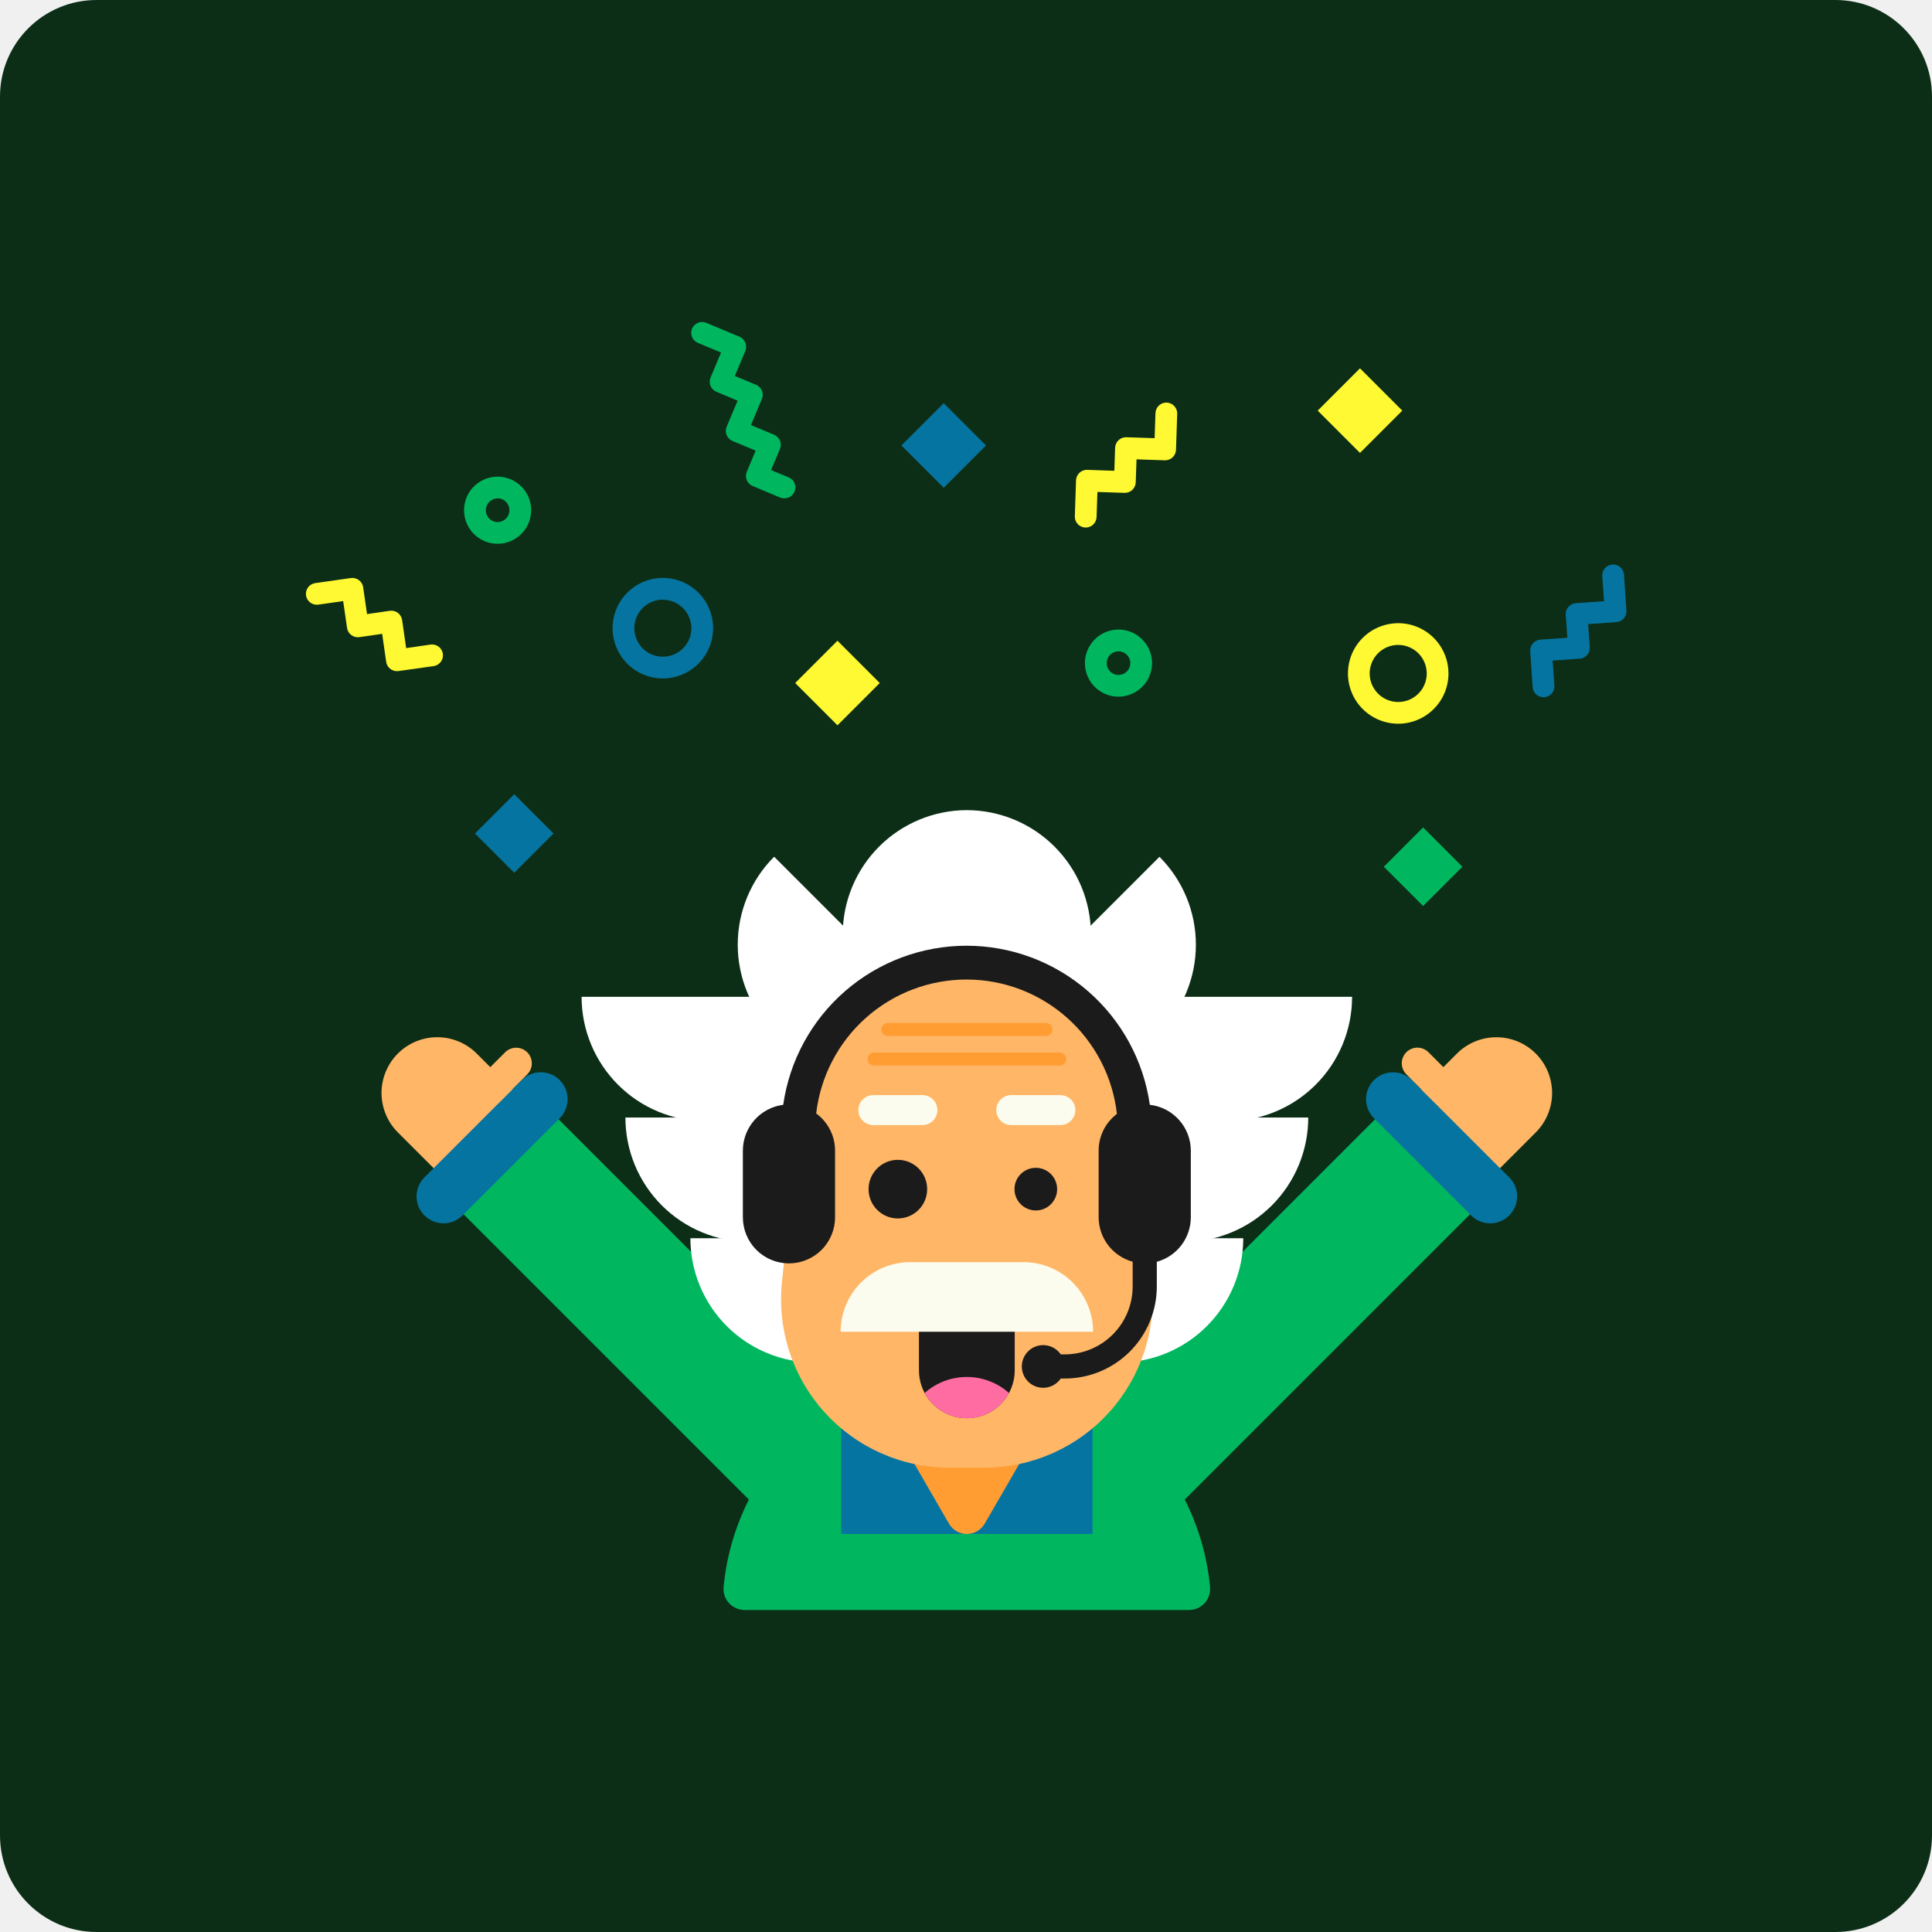
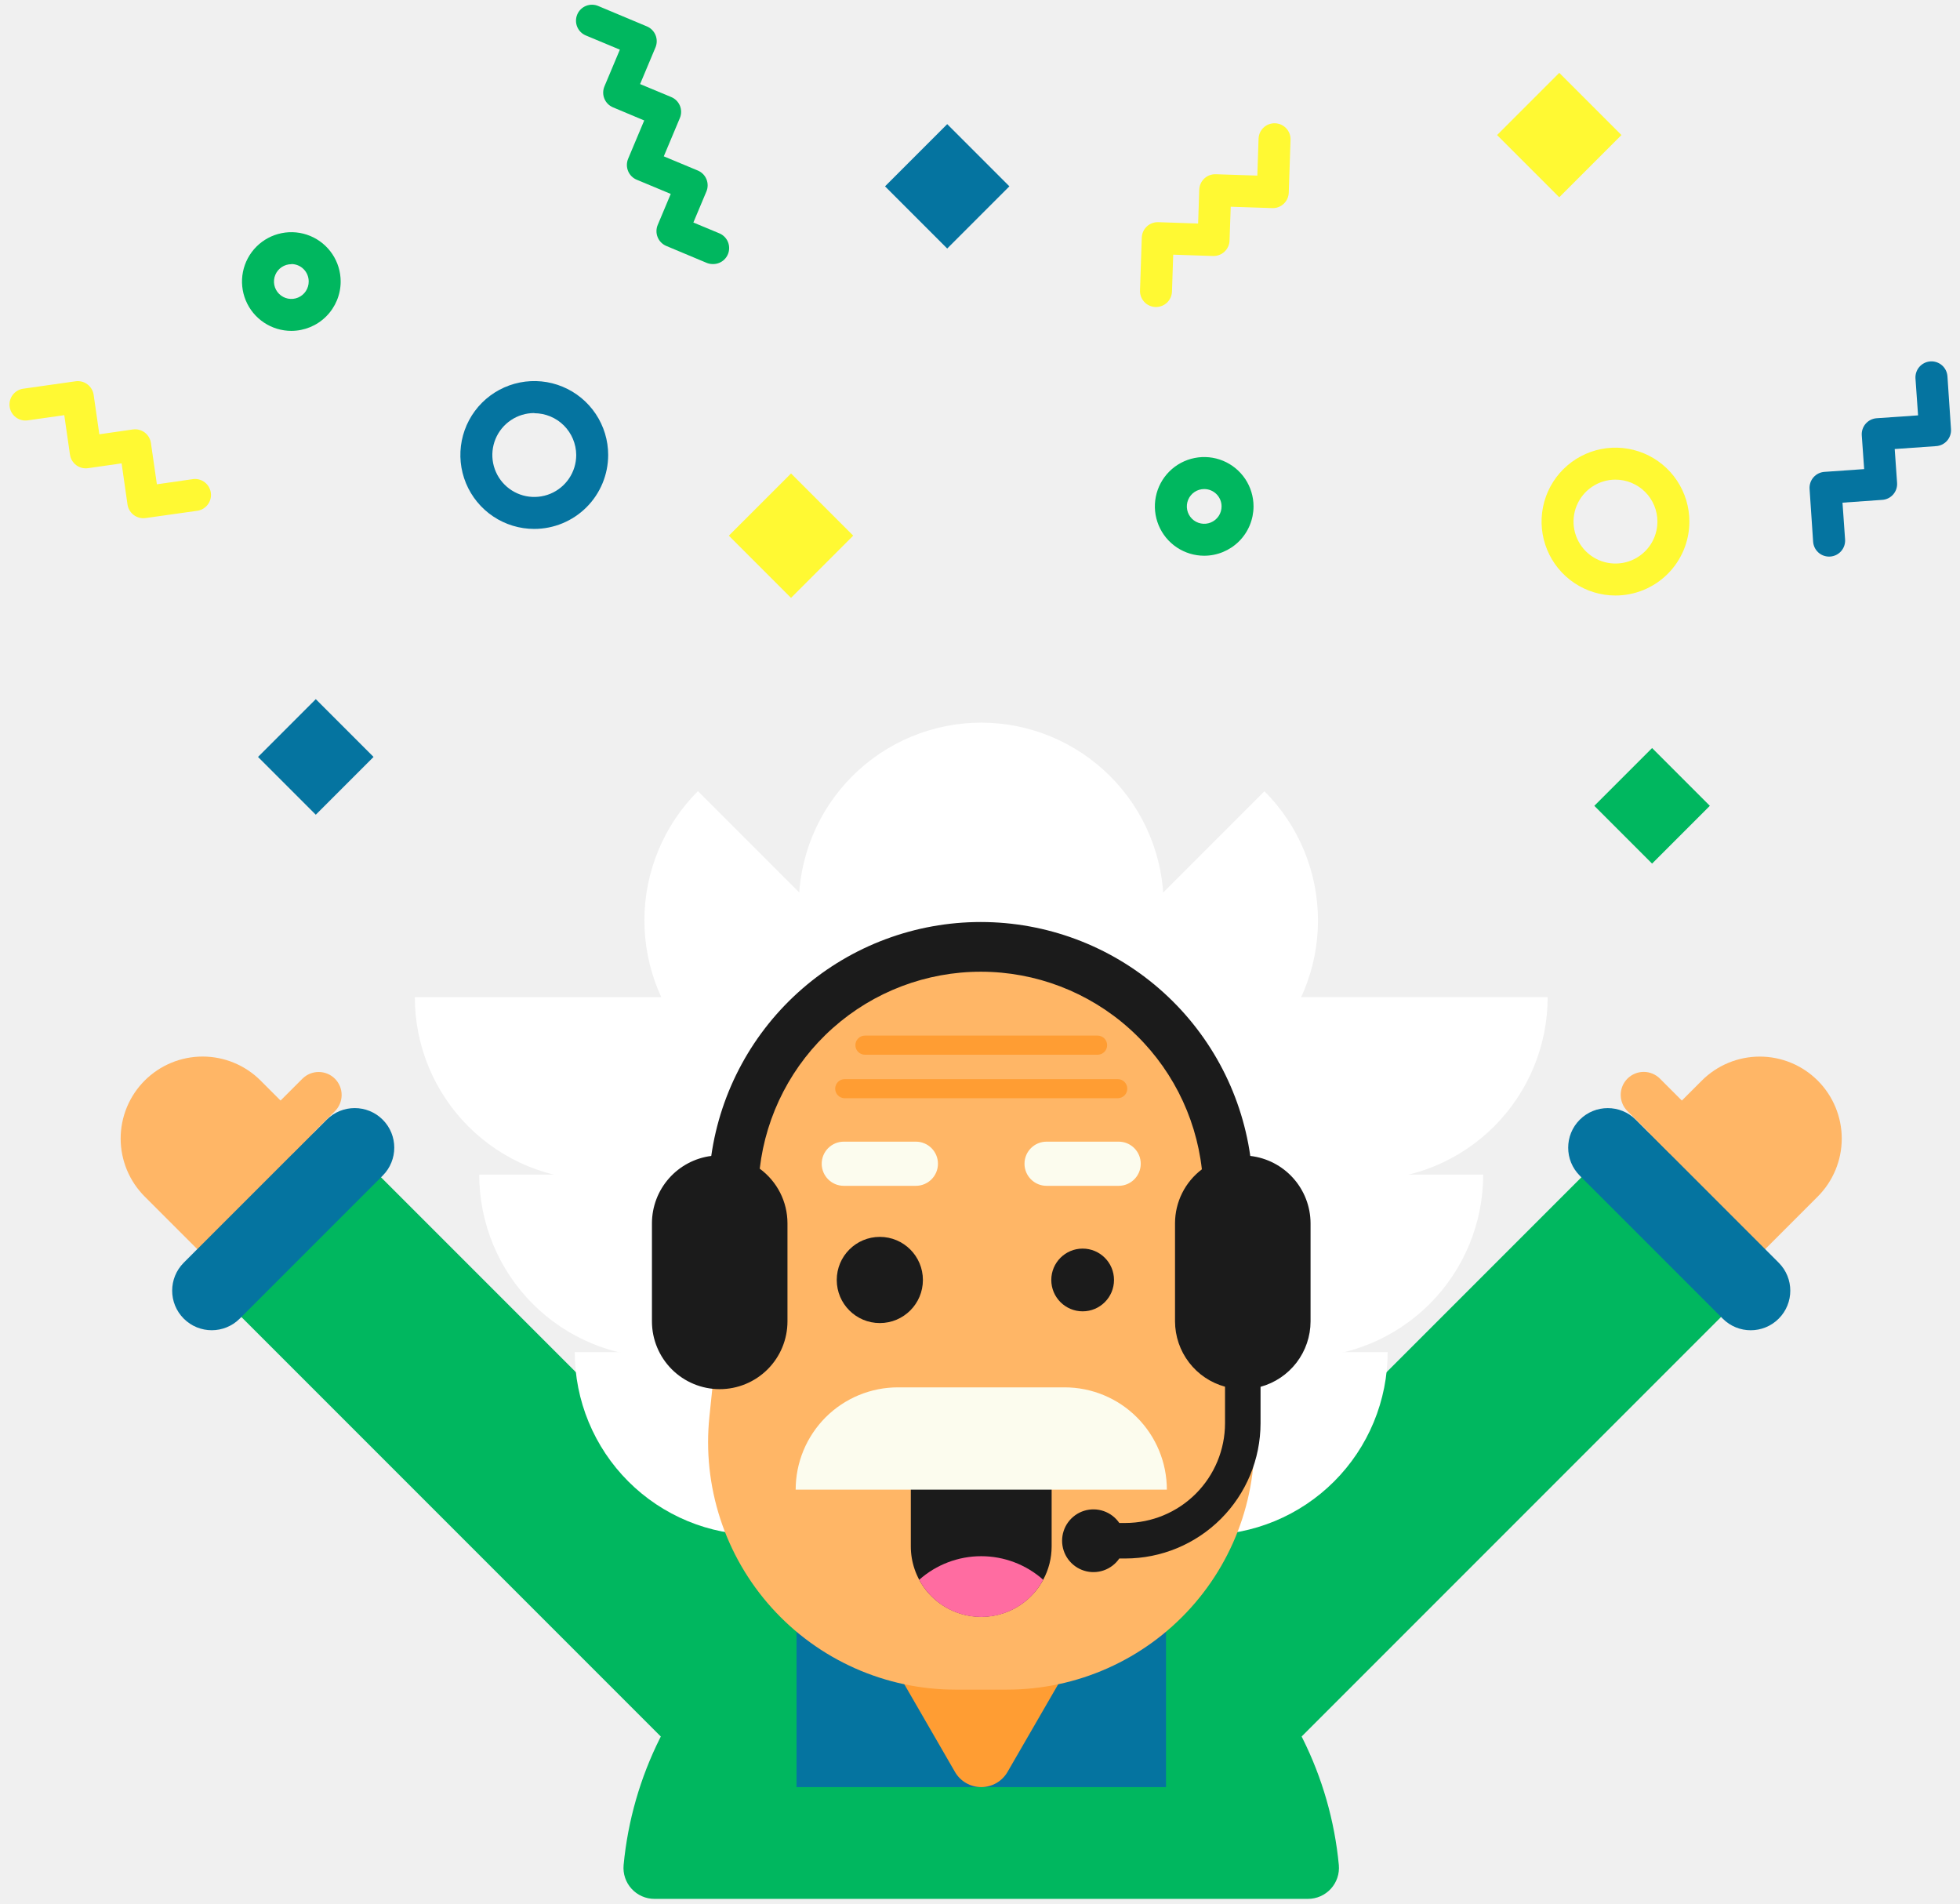
- <svg xmlns="http://www.w3.org/2000/svg" width="200" height="200" viewBox="0 0 200 200" fill="none">
-   <rect width="200" height="200" rx="10" fill="#0C2E16" />
-   <g clip-path="url(#clip0_44_277)">
-     <path d="M123.089 166.665C123.392 166.665 123.692 166.602 123.97 166.48C124.247 166.358 124.496 166.179 124.701 165.956C124.906 165.732 125.062 165.468 125.159 165.181C125.256 164.893 125.292 164.589 125.265 164.287C124.672 158.02 121.763 152.199 117.106 147.963C112.45 143.727 106.381 141.379 100.086 141.379C93.791 141.379 87.722 143.727 83.066 147.963C78.409 152.199 75.5 158.02 74.907 164.287C74.88 164.589 74.915 164.894 75.012 165.181C75.109 165.469 75.265 165.733 75.47 165.956C75.675 166.18 75.924 166.359 76.201 166.481C76.479 166.603 76.779 166.666 77.083 166.665H123.089Z" fill="#00B75F" />
-     <path d="M145.69 112.524L107.469 150.746L117.302 160.579L155.523 122.358L145.69 112.524Z" fill="#00B75F" />
-     <path d="M158.983 109.065C160.065 110.148 160.674 111.616 160.674 113.146C160.674 114.677 160.065 116.145 158.983 117.227L153.714 122.497L145.552 114.335L150.821 109.065C151.903 107.983 153.371 107.375 154.902 107.375C156.433 107.375 157.901 107.983 158.983 109.065Z" fill="#FFB666" />
-     <path d="M156.235 121.884L146.169 111.817C145.081 110.73 143.317 110.73 142.229 111.817C141.141 112.905 141.141 114.669 142.229 115.757L152.296 125.823C153.383 126.911 155.147 126.911 156.235 125.823C157.323 124.736 157.323 122.972 156.235 121.884Z" fill="#0574A0" />
-     <path d="M145.585 108.926C145.735 108.776 145.914 108.657 146.11 108.576C146.306 108.494 146.517 108.452 146.729 108.452C146.942 108.452 147.152 108.494 147.348 108.576C147.545 108.657 147.723 108.776 147.873 108.926L150.879 111.932L148.591 114.22L145.585 111.214C145.282 110.911 145.111 110.499 145.111 110.07C145.111 109.641 145.282 109.23 145.585 108.926Z" fill="#FFB666" />
-     <path d="M44.649 122.36L82.871 160.582L92.704 150.749L54.482 112.527L44.649 122.36Z" fill="#00B75F" />
-     <path d="M54.617 114.332L46.455 122.494L41.191 117.23C40.654 116.694 40.228 116.058 39.937 115.358C39.646 114.657 39.496 113.906 39.495 113.148C39.495 112.389 39.644 111.638 39.934 110.937C40.224 110.236 40.649 109.599 41.186 109.063C42.268 107.98 43.736 107.372 45.267 107.372C46.797 107.372 48.265 107.98 49.348 109.063L54.617 114.332Z" fill="#FFB666" />
-     <path d="M47.878 125.821L57.944 115.755C59.032 114.667 59.032 112.903 57.944 111.815C56.856 110.727 55.092 110.727 54.005 111.815L43.938 121.882C42.85 122.97 42.85 124.733 43.938 125.821C45.026 126.909 46.79 126.909 47.878 125.821Z" fill="#0574A0" />
-     <path d="M51.574 114.227L49.286 111.939L52.292 108.933C52.595 108.629 53.007 108.459 53.436 108.459C53.865 108.459 54.276 108.629 54.58 108.933C54.883 109.236 55.054 109.647 55.054 110.077C55.054 110.506 54.883 110.917 54.58 111.221L51.574 114.227Z" fill="#FFB666" />
-     <path d="M113.096 147.43H87.082V158.798H113.096V147.43Z" fill="#0574A0" />
-     <path d="M98.238 157.73L92.102 147.112C91.915 146.787 91.816 146.419 91.816 146.044C91.816 145.669 91.915 145.3 92.103 144.975C92.29 144.651 92.56 144.381 92.884 144.193C93.209 144.006 93.577 143.907 93.952 143.906H106.225C106.6 143.907 106.969 144.006 107.293 144.193C107.618 144.381 107.888 144.651 108.075 144.975C108.263 145.3 108.361 145.669 108.362 146.044C108.362 146.419 108.263 146.787 108.076 147.112L101.937 157.73C101.749 158.054 101.48 158.324 101.155 158.511C100.831 158.698 100.462 158.797 100.088 158.797C99.713 158.797 99.345 158.698 99.02 158.511C98.695 158.324 98.426 158.054 98.238 157.73Z" fill="#FF9D33" />
-     <path d="M80.147 88.695L107.891 116.438C105.477 118.851 102.203 120.208 98.79 120.208C95.376 120.208 92.102 118.851 89.689 116.438L80.14 106.889C77.727 104.476 76.371 101.202 76.371 97.788C76.371 94.375 77.727 91.101 80.14 88.688L80.147 88.695Z" fill="white" />
-     <path d="M100.109 83.863V123.098C96.698 123.098 93.426 121.744 91.013 119.333C88.599 116.922 87.242 113.651 87.238 110.24V96.737C87.238 93.323 88.594 90.049 91.008 87.635C93.422 85.222 96.696 83.866 100.109 83.866V83.863Z" fill="white" />
-     <path d="M120.028 106.898L110.479 116.446C109.284 117.641 107.865 118.589 106.304 119.236C104.742 119.883 103.069 120.216 101.378 120.216C99.688 120.216 98.014 119.883 96.453 119.236C94.891 118.589 93.473 117.641 92.277 116.446L120.028 88.696C121.223 89.891 122.171 91.31 122.818 92.871C123.465 94.433 123.797 96.107 123.797 97.797C123.797 99.487 123.465 101.161 122.818 102.722C122.171 104.284 121.223 105.703 120.028 106.898Z" fill="white" />
-     <path d="M112.933 96.735V110.239C112.933 113.652 111.577 116.926 109.163 119.34C106.75 121.753 103.476 123.109 100.062 123.109V83.867C103.476 83.867 106.75 85.223 109.163 87.637C111.577 90.051 112.933 93.324 112.933 96.738V96.735Z" fill="white" />
-     <path d="M71.469 128.18H100.866V141.05H84.339C82.649 141.05 80.975 140.717 79.414 140.071C77.852 139.424 76.433 138.476 75.238 137.281C74.043 136.086 73.095 134.667 72.448 133.105C71.801 131.544 71.469 129.87 71.469 128.18Z" fill="white" />
-     <path d="M64.744 115.684H94.139V128.554H77.613C74.199 128.554 70.925 127.198 68.512 124.785C66.098 122.371 64.742 119.097 64.742 115.684H64.744Z" fill="white" />
-     <path d="M60.207 103.191H89.604V116.062H73.078C71.387 116.062 69.714 115.729 68.152 115.082C66.591 114.436 65.172 113.488 63.977 112.292C61.563 109.879 60.207 106.605 60.207 103.191Z" fill="white" />
-     <path d="M115.822 141.051H99.318V128.18H128.703C128.703 129.871 128.37 131.546 127.722 133.108C127.075 134.67 126.126 136.089 124.93 137.285C123.733 138.48 122.313 139.428 120.751 140.074C119.188 140.72 117.513 141.052 115.822 141.051Z" fill="white" />
-     <path d="M122.559 128.555H106.02V115.684H135.429C135.429 119.097 134.073 122.371 131.66 124.785C129.246 127.199 125.972 128.555 122.559 128.555Z" fill="white" />
-     <path d="M127.095 116.059H110.569V103.188H139.969C139.969 104.878 139.636 106.552 138.989 108.114C138.342 109.676 137.393 111.095 136.198 112.29C135.002 113.485 133.583 114.433 132.021 115.08C130.46 115.726 128.786 116.059 127.095 116.059Z" fill="white" />
-     <path d="M101.901 151.936H98.275C95.836 151.935 93.423 151.423 91.195 150.431C88.966 149.439 86.97 147.99 85.337 146.178C83.703 144.366 82.469 142.231 81.713 139.912C80.957 137.592 80.696 135.14 80.948 132.713L82.761 115.279C83.207 110.994 85.224 107.026 88.424 104.141C91.624 101.256 95.78 99.66 100.088 99.66C104.397 99.66 108.552 101.256 111.752 104.141C114.952 107.026 116.97 110.994 117.415 115.279L119.228 132.713C119.48 135.14 119.22 137.592 118.464 139.912C117.708 142.231 116.473 144.366 114.84 146.178C113.207 147.99 111.211 149.439 108.982 150.431C106.753 151.423 104.341 151.935 101.901 151.936Z" fill="#FFB666" />
-     <path d="M95.484 113.363H90.411C89.552 113.363 88.855 114.059 88.855 114.917C88.855 115.776 89.552 116.472 90.411 116.472H95.484C96.343 116.472 97.04 115.776 97.04 114.917C97.04 114.059 96.343 113.363 95.484 113.363Z" fill="#FCFCEE" />
-     <path d="M109.762 113.363H104.688C103.829 113.363 103.133 114.059 103.133 114.917C103.133 115.776 103.829 116.472 104.688 116.472H109.762C110.621 116.472 111.317 115.776 111.317 114.917C111.317 114.059 110.621 113.363 109.762 113.363Z" fill="#FCFCEE" />
-     <path d="M105.044 135.199V141.858C105.044 142.676 104.84 143.48 104.451 144.199C103.929 145.171 103.097 145.941 102.087 146.387C101.078 146.833 99.948 146.929 98.878 146.66C97.808 146.392 96.858 145.773 96.178 144.904C95.499 144.034 95.13 142.962 95.129 141.858V135.199H105.044Z" fill="#1B1B1B" />
-     <path d="M113.156 137.859H87.022C87.022 136.914 87.208 135.977 87.57 135.103C87.932 134.23 88.463 133.436 89.131 132.767C89.8 132.098 90.594 131.568 91.468 131.206C92.341 130.844 93.278 130.658 94.224 130.658H105.954C107.864 130.658 109.696 131.416 111.047 132.767C112.397 134.118 113.156 135.949 113.156 137.859Z" fill="#FCFCEE" />
-     <path d="M108.278 105.898H91.899C91.528 105.898 91.226 106.2 91.226 106.571C91.226 106.943 91.528 107.244 91.899 107.244H108.278C108.65 107.244 108.951 106.943 108.951 106.571C108.951 106.2 108.65 105.898 108.278 105.898Z" fill="#FF9D33" />
-     <path d="M109.697 108.961H90.477C90.106 108.961 89.804 109.262 89.804 109.634C89.804 110.005 90.106 110.306 90.477 110.306H109.697C110.068 110.306 110.37 110.005 110.37 109.634C110.37 109.262 110.068 108.961 109.697 108.961Z" fill="#FF9D33" />
-     <path d="M119.03 114.368C118.38 109.799 116.102 105.618 112.616 102.593C109.13 99.568 104.67 97.902 100.054 97.902C95.439 97.902 90.978 99.568 87.492 102.593C84.006 105.618 81.729 109.799 81.078 114.368C79.926 114.516 78.868 115.078 78.099 115.949C77.331 116.82 76.905 117.941 76.902 119.102V126.014C76.902 127.279 77.405 128.493 78.3 129.388C79.194 130.282 80.408 130.785 81.673 130.785C82.939 130.785 84.152 130.282 85.047 129.388C85.942 128.493 86.445 127.279 86.445 126.014V119.102C86.443 118.354 86.265 117.617 85.926 116.951C85.586 116.285 85.095 115.707 84.492 115.266C84.934 111.445 86.767 107.919 89.641 105.362C92.515 102.805 96.23 101.395 100.077 101.401C103.924 101.406 107.634 102.827 110.501 105.392C113.368 107.958 115.191 111.488 115.622 115.311C115.036 115.755 114.56 116.327 114.232 116.985C113.904 117.643 113.733 118.367 113.731 119.102V126.014C113.735 127.06 114.081 128.076 114.717 128.907C115.353 129.737 116.243 130.336 117.252 130.612V133.186C117.25 135.046 116.509 136.83 115.193 138.146C113.878 139.462 112.094 140.202 110.233 140.205H109.808C109.541 139.816 109.157 139.524 108.712 139.369C108.266 139.215 107.783 139.207 107.333 139.346C106.883 139.486 106.49 139.766 106.21 140.146C105.931 140.525 105.78 140.984 105.78 141.455C105.78 141.926 105.931 142.385 106.21 142.765C106.49 143.144 106.883 143.424 107.333 143.564C107.783 143.704 108.266 143.696 108.712 143.541C109.157 143.387 109.541 143.094 109.808 142.705H110.233C112.757 142.703 115.177 141.699 116.962 139.914C118.746 138.129 119.75 135.71 119.753 133.186V130.62C120.762 130.343 121.652 129.744 122.288 128.914C122.924 128.083 123.27 127.067 123.274 126.021V119.102C123.268 117.931 122.833 116.802 122.051 115.929C121.269 115.057 120.194 114.502 119.03 114.368Z" fill="#1B1B1B" />
-     <path d="M104.451 144.203C104.029 144.994 103.399 145.656 102.63 146.117C101.861 146.578 100.981 146.822 100.085 146.822C99.188 146.822 98.308 146.578 97.539 146.117C96.77 145.656 96.141 144.994 95.719 144.203C96.921 143.134 98.475 142.543 100.085 142.543C101.694 142.543 103.248 143.134 104.451 144.203Z" fill="#FF6CA1" />
-     <path d="M57.301 86.282L53.234 82.215L49.167 86.282L53.234 90.349L57.301 86.282Z" fill="#0574A0" />
-     <path d="M102.069 46.116L97.691 41.738L93.313 46.116L97.691 50.495L102.069 46.116Z" fill="#0574A0" />
-     <path d="M145.163 42.507L140.785 38.129L136.407 42.507L140.785 46.885L145.163 42.507Z" fill="#FFF933" />
-     <path d="M151.387 89.723L147.32 85.656L143.253 89.723L147.32 93.79L151.387 89.723Z" fill="#00B75F" />
-     <path d="M91.073 70.706L86.695 66.328L82.317 70.706L86.695 75.084L91.073 70.706Z" fill="#FFF933" />
-     <path d="M144.733 74.919C143.704 74.917 142.699 74.61 141.844 74.037C140.99 73.464 140.324 72.651 139.932 71.699C139.54 70.748 139.438 69.702 139.64 68.693C139.842 67.684 140.339 66.758 141.067 66.031C141.796 65.305 142.723 64.81 143.733 64.611C144.742 64.411 145.788 64.515 146.738 64.909C147.688 65.304 148.5 65.971 149.071 66.827C149.642 67.683 149.947 68.689 149.946 69.718C149.946 70.402 149.81 71.079 149.548 71.711C149.286 72.342 148.901 72.916 148.417 73.399C147.933 73.882 147.358 74.265 146.726 74.526C146.094 74.787 145.417 74.92 144.733 74.919ZM144.733 66.762C144.149 66.764 143.579 66.939 143.095 67.265C142.611 67.59 142.234 68.052 142.012 68.592C141.789 69.131 141.732 69.725 141.847 70.297C141.962 70.869 142.244 71.394 142.657 71.806C143.07 72.219 143.596 72.499 144.169 72.612C144.741 72.726 145.334 72.667 145.873 72.444C146.412 72.22 146.873 71.842 147.198 71.357C147.522 70.872 147.695 70.302 147.696 69.718C147.696 69.329 147.619 68.944 147.47 68.585C147.321 68.226 147.103 67.9 146.827 67.625C146.552 67.351 146.226 67.133 145.866 66.985C145.507 66.837 145.121 66.761 144.733 66.762Z" fill="#FFF933" />
-     <path d="M68.618 70.232C67.588 70.232 66.582 69.927 65.727 69.355C64.871 68.783 64.204 67.97 63.81 67.019C63.416 66.069 63.313 65.022 63.514 64.013C63.715 63.003 64.21 62.076 64.938 61.348C65.666 60.621 66.593 60.125 67.602 59.924C68.612 59.723 69.658 59.827 70.609 60.22C71.56 60.614 72.373 61.281 72.944 62.137C73.516 62.993 73.821 63.999 73.821 65.028C73.819 66.407 73.27 67.73 72.295 68.706C71.32 69.681 69.997 70.23 68.618 70.232ZM68.618 62.075C68.034 62.075 67.463 62.248 66.977 62.572C66.491 62.897 66.113 63.358 65.889 63.898C65.666 64.438 65.607 65.031 65.721 65.604C65.835 66.177 66.116 66.703 66.529 67.116C66.942 67.529 67.469 67.811 68.041 67.924C68.614 68.038 69.208 67.98 69.748 67.757C70.287 67.533 70.749 67.154 71.073 66.669C71.398 66.183 71.571 65.612 71.571 65.028C71.566 64.247 71.253 63.5 70.7 62.949C70.147 62.398 69.398 62.089 68.618 62.087V62.075Z" fill="#0574A0" />
-     <path d="M51.515 56.291C50.828 56.291 50.156 56.088 49.584 55.706C49.013 55.325 48.567 54.783 48.304 54.148C48.041 53.513 47.971 52.815 48.105 52.141C48.239 51.467 48.57 50.848 49.055 50.362C49.541 49.876 50.16 49.545 50.834 49.411C51.508 49.276 52.206 49.345 52.841 49.608C53.476 49.871 54.018 50.316 54.4 50.887C54.782 51.458 54.986 52.13 54.986 52.817C54.985 53.738 54.619 54.62 53.968 55.272C53.318 55.923 52.435 56.289 51.515 56.291ZM51.515 51.597C51.273 51.596 51.036 51.668 50.834 51.802C50.633 51.936 50.476 52.127 50.383 52.35C50.29 52.574 50.266 52.82 50.313 53.058C50.36 53.295 50.476 53.513 50.648 53.684C50.819 53.855 51.037 53.972 51.274 54.019C51.512 54.066 51.758 54.042 51.981 53.949C52.205 53.856 52.396 53.699 52.53 53.497C52.664 53.296 52.736 53.059 52.735 52.817C52.736 52.656 52.705 52.496 52.644 52.347C52.584 52.198 52.494 52.063 52.38 51.949C52.267 51.834 52.132 51.743 51.984 51.681C51.835 51.619 51.676 51.587 51.515 51.587V51.597Z" fill="#00B75F" />
-     <path d="M115.786 72.119C115.099 72.119 114.427 71.915 113.856 71.533C113.285 71.152 112.84 70.609 112.577 69.974C112.314 69.34 112.245 68.641 112.379 67.968C112.513 67.294 112.844 66.675 113.33 66.189C113.815 65.703 114.434 65.373 115.108 65.239C115.782 65.105 116.48 65.173 117.115 65.436C117.749 65.699 118.292 66.144 118.674 66.716C119.055 67.287 119.259 67.958 119.259 68.645C119.258 69.566 118.892 70.449 118.241 71.101C117.59 71.752 116.707 72.118 115.786 72.119ZM115.786 67.425C115.544 67.425 115.307 67.497 115.106 67.631C114.905 67.766 114.748 67.957 114.656 68.18C114.563 68.404 114.539 68.65 114.587 68.887C114.634 69.124 114.751 69.342 114.922 69.513C115.093 69.684 115.311 69.8 115.549 69.847C115.786 69.894 116.032 69.87 116.255 69.777C116.479 69.684 116.67 69.527 116.804 69.325C116.938 69.124 117.009 68.887 117.008 68.645C117.008 68.321 116.879 68.011 116.649 67.782C116.42 67.553 116.11 67.425 115.786 67.425Z" fill="#00B75F" />
-     <path d="M81.179 51.587C81.03 51.587 80.882 51.557 80.744 51.499L77.903 50.309C77.63 50.191 77.414 49.971 77.303 49.695C77.191 49.419 77.193 49.11 77.308 48.836L78.226 46.65L75.828 45.65C75.692 45.593 75.568 45.51 75.464 45.405C75.36 45.3 75.278 45.175 75.222 45.038C75.166 44.902 75.137 44.755 75.138 44.608C75.138 44.46 75.168 44.313 75.225 44.177L76.358 41.479L74.16 40.556C74.024 40.499 73.9 40.416 73.796 40.311C73.691 40.206 73.609 40.082 73.553 39.945C73.497 39.808 73.468 39.662 73.469 39.514C73.47 39.366 73.5 39.22 73.557 39.084L74.643 36.495L72.245 35.495C71.969 35.38 71.751 35.16 71.638 34.883C71.525 34.607 71.527 34.297 71.642 34.022C71.757 33.747 71.977 33.529 72.254 33.416C72.53 33.303 72.84 33.304 73.115 33.42L76.551 34.86C76.825 34.976 77.042 35.197 77.155 35.472C77.268 35.748 77.267 36.057 77.153 36.333L76.068 38.918L78.266 39.834C78.402 39.891 78.526 39.974 78.63 40.079C78.734 40.184 78.817 40.309 78.873 40.445C78.928 40.582 78.957 40.728 78.956 40.876C78.956 41.024 78.926 41.17 78.869 41.306L77.736 44.005L80.134 45.005C80.27 45.062 80.394 45.145 80.498 45.251C80.602 45.355 80.684 45.48 80.74 45.617C80.796 45.753 80.825 45.9 80.824 46.048C80.824 46.195 80.794 46.342 80.737 46.478L79.819 48.663L81.622 49.414C81.869 49.51 82.074 49.691 82.201 49.923C82.328 50.156 82.368 50.426 82.315 50.686C82.263 50.946 82.12 51.179 81.912 51.344C81.704 51.508 81.444 51.594 81.179 51.587Z" fill="#00B75F" />
-     <path d="M159.779 72.18C159.494 72.179 159.22 72.071 159.013 71.876C158.805 71.682 158.678 71.416 158.659 71.132L158.409 67.416C158.389 67.119 158.487 66.825 158.683 66.6C158.879 66.375 159.156 66.237 159.454 66.216L162.252 66.021L162.084 63.643C162.064 63.345 162.163 63.051 162.359 62.826C162.555 62.6 162.832 62.462 163.13 62.44L166.048 62.237L165.865 59.644C165.855 59.496 165.874 59.348 165.921 59.208C165.968 59.067 166.042 58.937 166.139 58.825C166.336 58.6 166.613 58.461 166.912 58.44C167.21 58.419 167.505 58.518 167.731 58.714C167.956 58.91 168.095 59.188 168.116 59.487L168.366 63.203C168.377 63.35 168.358 63.498 168.311 63.638C168.264 63.778 168.191 63.908 168.094 64.019C167.997 64.131 167.879 64.222 167.747 64.288C167.615 64.354 167.471 64.393 167.323 64.403L164.403 64.608L164.57 66.986C164.581 67.134 164.562 67.282 164.516 67.422C164.469 67.563 164.395 67.693 164.298 67.804C164.2 67.916 164.082 68.007 163.949 68.073C163.817 68.138 163.672 68.177 163.525 68.186L160.727 68.384L160.909 70.977C160.929 71.275 160.83 71.568 160.634 71.793C160.438 72.018 160.161 72.156 159.864 72.177L159.779 72.18Z" fill="#0574A0" />
-     <path d="M112.391 54.611H112.354C112.206 54.606 112.061 54.572 111.926 54.511C111.791 54.45 111.67 54.363 111.569 54.255C111.468 54.147 111.389 54.02 111.337 53.882C111.285 53.743 111.261 53.596 111.266 53.448L111.391 49.725C111.396 49.577 111.43 49.432 111.491 49.297C111.552 49.163 111.639 49.041 111.747 48.941C111.855 48.84 111.982 48.761 112.12 48.71C112.259 48.658 112.406 48.634 112.554 48.639L115.357 48.734L115.437 46.351C115.442 46.204 115.476 46.058 115.537 45.923C115.598 45.789 115.685 45.667 115.793 45.566C115.901 45.465 116.028 45.387 116.166 45.335C116.305 45.283 116.452 45.259 116.6 45.264L119.526 45.361L119.613 42.763C119.623 42.465 119.752 42.182 119.97 41.979C120.078 41.878 120.205 41.799 120.344 41.747C120.482 41.695 120.629 41.671 120.777 41.676C120.925 41.681 121.07 41.716 121.205 41.777C121.339 41.838 121.461 41.925 121.561 42.033C121.662 42.142 121.741 42.268 121.793 42.407C121.845 42.545 121.869 42.693 121.864 42.84L121.739 46.561C121.734 46.709 121.7 46.855 121.639 46.99C121.578 47.124 121.491 47.246 121.383 47.347C121.275 47.448 121.148 47.527 121.01 47.579C120.871 47.631 120.724 47.654 120.576 47.649L117.653 47.552L117.57 49.935C117.56 50.232 117.432 50.514 117.214 50.717C116.997 50.921 116.707 51.029 116.41 51.02L113.604 50.928L113.517 53.523C113.507 53.815 113.385 54.092 113.175 54.295C112.965 54.498 112.684 54.612 112.391 54.611Z" fill="#FFF933" />
-     <path d="M41.09 69.477C40.82 69.477 40.558 69.379 40.354 69.202C40.15 69.024 40.016 68.779 39.977 68.512L39.562 65.616L37.202 65.956C36.906 65.998 36.606 65.922 36.367 65.743C36.128 65.564 35.97 65.298 35.926 65.003L35.526 62.225L32.953 62.59C32.807 62.611 32.658 62.603 32.515 62.566C32.371 62.53 32.237 62.466 32.119 62.377C31.88 62.198 31.722 61.932 31.679 61.636C31.637 61.341 31.713 61.04 31.892 60.801C32.071 60.563 32.338 60.404 32.633 60.362L36.319 59.839C36.615 59.797 36.915 59.874 37.154 60.053C37.393 60.232 37.552 60.499 37.594 60.795L37.995 63.57L40.355 63.23C40.65 63.189 40.949 63.266 41.188 63.443C41.307 63.532 41.408 63.645 41.483 63.774C41.559 63.903 41.608 64.045 41.628 64.193L42.045 67.091L44.619 66.721C44.907 66.692 45.196 66.776 45.424 66.955C45.653 67.134 45.803 67.394 45.844 67.681C45.886 67.968 45.815 68.26 45.646 68.496C45.477 68.731 45.224 68.893 44.939 68.947L41.253 69.467C41.199 69.474 41.145 69.477 41.09 69.477Z" fill="#FFF933" />
-     <path d="M92.947 126.133C94.622 126.133 95.98 124.775 95.98 123.1C95.98 121.424 94.622 120.066 92.947 120.066C91.272 120.066 89.914 121.424 89.914 123.1C89.914 124.775 91.272 126.133 92.947 126.133Z" fill="#1B1B1B" />
-     <path d="M107.227 125.307C108.447 125.307 109.435 124.318 109.435 123.099C109.435 121.879 108.447 120.891 107.227 120.891C106.008 120.891 105.019 121.879 105.019 123.099C105.019 124.318 106.008 125.307 107.227 125.307Z" fill="#1B1B1B" />
+ <svg xmlns="http://www.w3.org/2000/svg" width="138" height="134" viewBox="0 0 138 134" fill="none">
+   <g clip-path="url(#clip0_69_257)">
+     <path d="M92.089 133.665C92.392 133.665 92.692 133.602 92.97 133.48C93.247 133.358 93.496 133.179 93.701 132.956C93.906 132.732 94.062 132.468 94.159 132.181C94.256 131.893 94.292 131.589 94.265 131.287C93.672 125.02 90.763 119.199 86.106 114.963C81.45 110.727 75.381 108.379 69.086 108.379C62.791 108.379 56.722 110.727 52.066 114.963C47.409 119.199 44.5 125.02 43.907 131.287C43.88 131.589 43.916 131.894 44.012 132.181C44.109 132.469 44.265 132.733 44.47 132.956C44.675 133.18 44.924 133.359 45.202 133.481C45.479 133.603 45.779 133.666 46.083 133.665H92.089Z" fill="#00B75F" />
+     <path d="M114.69 79.525L76.469 117.746L86.302 127.579L124.523 89.358L114.69 79.525Z" fill="#00B75F" />
+     <path d="M127.983 76.065C129.065 77.148 129.674 78.616 129.674 80.146C129.674 81.677 129.065 83.145 127.983 84.228L122.714 89.497L114.552 81.335L119.821 76.065C120.903 74.983 122.371 74.375 123.902 74.375C125.433 74.375 126.901 74.983 127.983 76.065Z" fill="#FFB666" />
+     <path d="M125.235 88.884L115.169 78.817C114.081 77.73 112.317 77.73 111.229 78.817C110.141 79.905 110.141 81.669 111.229 82.757L121.296 92.823C122.383 93.911 124.147 93.911 125.235 92.823C126.323 91.736 126.323 89.972 125.235 88.884Z" fill="#0574A0" />
+     <path d="M114.585 75.926C114.735 75.776 114.914 75.657 115.11 75.576C115.306 75.494 115.517 75.452 115.729 75.452C115.942 75.452 116.152 75.494 116.348 75.576C116.545 75.657 116.723 75.776 116.873 75.926L119.879 78.932L117.591 81.22L114.585 78.214C114.282 77.911 114.111 77.499 114.111 77.07C114.111 76.641 114.282 76.23 114.585 75.926Z" fill="#FFB666" />
+     <path d="M13.649 89.36L51.871 127.582L61.704 117.749L23.482 79.527L13.649 89.36Z" fill="#00B75F" />
+     <path d="M23.617 81.332L15.455 89.494L10.191 84.23C9.654 83.694 9.228 83.058 8.937 82.358C8.646 81.657 8.496 80.906 8.495 80.147C8.495 79.389 8.644 78.638 8.934 77.937C9.224 77.236 9.649 76.599 10.186 76.063C11.268 74.98 12.736 74.372 14.267 74.372C15.797 74.372 17.265 74.98 18.348 76.063L23.617 81.332Z" fill="#FFB666" />
+     <path d="M16.878 92.821L26.944 82.755C28.032 81.667 28.032 79.903 26.944 78.815C25.856 77.728 24.092 77.728 23.005 78.815L12.938 88.882C11.85 89.97 11.85 91.734 12.938 92.821C14.026 93.909 15.79 93.909 16.878 92.821Z" fill="#0574A0" />
+     <path d="M20.574 81.227L18.286 78.939L21.292 75.933C21.595 75.629 22.007 75.459 22.436 75.459C22.865 75.459 23.276 75.629 23.58 75.933C23.883 76.236 24.054 76.647 24.054 77.077C24.054 77.506 23.883 77.917 23.58 78.221L20.574 81.227Z" fill="#FFB666" />
+     <path d="M82.096 114.43H56.082V125.798H82.096V114.43Z" fill="#0574A0" />
+     <path d="M67.238 124.73L61.102 114.112C60.915 113.787 60.816 113.419 60.816 113.044C60.816 112.669 60.915 112.3 61.102 111.975C61.29 111.651 61.56 111.381 61.884 111.193C62.209 111.006 62.577 110.907 62.952 110.906H75.225C75.6 110.907 75.969 111.006 76.293 111.193C76.618 111.381 76.888 111.651 77.075 111.975C77.263 112.3 77.362 112.669 77.362 113.044C77.362 113.419 77.263 113.787 77.076 114.112L70.937 124.73C70.749 125.054 70.48 125.324 70.155 125.511C69.831 125.698 69.462 125.797 69.088 125.797C68.713 125.797 68.345 125.698 68.02 125.511C67.695 125.324 67.426 125.054 67.238 124.73Z" fill="#FF9D33" />
+     <path d="M49.148 55.695L76.891 83.438C74.477 85.852 71.203 87.207 67.79 87.207C64.376 87.207 61.102 85.852 58.689 83.438L49.14 73.889C46.727 71.476 45.371 68.202 45.371 64.788C45.371 61.375 46.727 58.101 49.14 55.688L49.148 55.695Z" fill="white" />
+     <path d="M69.109 50.863V90.098C65.698 90.098 62.426 88.744 60.013 86.333C57.599 83.922 56.242 80.651 56.238 77.24V63.736C56.238 60.323 57.594 57.049 60.008 54.636C62.422 52.222 65.696 50.866 69.109 50.866V50.863Z" fill="white" />
+     <path d="M89.028 73.898L79.479 83.446C78.284 84.641 76.865 85.589 75.304 86.236C73.742 86.883 72.069 87.216 70.378 87.216C68.688 87.216 67.014 86.883 65.453 86.236C63.891 85.589 62.473 84.641 61.277 83.446L89.028 55.696C90.223 56.891 91.171 58.31 91.818 59.871C92.465 61.433 92.797 63.107 92.797 64.797C92.797 66.487 92.465 68.161 91.818 69.722C91.171 71.284 90.223 72.703 89.028 73.898Z" fill="white" />
+     <path d="M81.933 63.735V77.239C81.933 80.652 80.577 83.926 78.163 86.34C75.75 88.754 72.476 90.109 69.062 90.109V50.867C72.476 50.867 75.75 52.223 78.163 54.637C80.577 57.051 81.933 60.324 81.933 63.738V63.735Z" fill="white" />
+     <path d="M40.468 95.18H69.866V108.05H53.339C51.649 108.05 49.975 107.717 48.414 107.071C46.852 106.424 45.433 105.476 44.238 104.281C43.043 103.086 42.095 101.667 41.448 100.105C40.801 98.544 40.468 96.87 40.468 95.18Z" fill="white" />
+     <path d="M33.744 82.684H63.139V95.554H46.613C43.199 95.554 39.925 94.198 37.512 91.785C35.098 89.371 33.742 86.097 33.742 82.684H33.744Z" fill="white" />
+     <path d="M29.207 70.191H58.604V83.062H42.078C40.387 83.062 38.714 82.729 37.152 82.082C35.59 81.436 34.172 80.487 32.977 79.292C30.563 76.879 29.207 73.605 29.207 70.191Z" fill="white" />
+     <path d="M84.822 108.051H68.318V95.18H97.703C97.703 96.871 97.37 98.546 96.722 100.108C96.075 101.67 95.126 103.089 93.93 104.285C92.733 105.48 91.313 106.428 89.751 107.074C88.188 107.72 86.513 108.052 84.822 108.051Z" fill="white" />
+     <path d="M91.559 95.555H75.02V82.684H104.429C104.429 86.097 103.073 89.371 100.66 91.785C98.246 94.199 94.972 95.555 91.559 95.555Z" fill="white" />
+     <path d="M96.095 83.059H79.569V70.188H108.969C108.969 71.878 108.636 73.552 107.989 75.114C107.342 76.676 106.393 78.094 105.198 79.29C104.002 80.485 102.583 81.433 101.021 82.08C99.46 82.726 97.786 83.059 96.095 83.059Z" fill="white" />
+     <path d="M70.901 118.936H67.275C64.836 118.935 62.423 118.423 60.194 117.431C57.966 116.439 55.97 114.99 54.337 113.178C52.703 111.366 51.468 109.231 50.713 106.912C49.957 104.592 49.696 102.14 49.949 99.713L51.761 82.279C52.207 77.994 54.224 74.026 57.424 71.141C60.624 68.256 64.78 66.66 69.088 66.66C73.397 66.66 77.552 68.256 80.752 71.141C83.952 74.026 85.97 77.994 86.415 82.279L88.228 99.713C88.48 102.14 88.22 104.592 87.464 106.912C86.708 109.231 85.474 111.366 83.84 113.178C82.207 114.99 80.211 116.439 77.982 117.431C75.753 118.423 73.341 118.935 70.901 118.936Z" fill="#FFB666" />
+     <path d="M64.484 80.363H59.411C58.552 80.363 57.855 81.059 57.855 81.917C57.855 82.776 58.552 83.472 59.411 83.472H64.484C65.343 83.472 66.04 82.776 66.04 81.917C66.04 81.059 65.343 80.363 64.484 80.363Z" fill="#FCFCEE" />
+     <path d="M78.762 80.363H73.688C72.829 80.363 72.133 81.059 72.133 81.917C72.133 82.776 72.829 83.472 73.688 83.472H78.762C79.621 83.472 80.317 82.776 80.317 81.917C80.317 81.059 79.621 80.363 78.762 80.363Z" fill="#FCFCEE" />
+     <path d="M74.044 102.199V108.858C74.044 109.676 73.84 110.48 73.451 111.199C72.929 112.171 72.097 112.941 71.087 113.387C70.078 113.833 68.948 113.929 67.878 113.66C66.808 113.392 65.858 112.773 65.178 111.904C64.499 111.034 64.13 109.962 64.129 108.858V102.199H74.044Z" fill="#1B1B1B" />
+     <path d="M82.156 104.859H56.022C56.022 103.914 56.208 102.977 56.57 102.103C56.932 101.23 57.463 100.436 58.131 99.767C58.8 99.098 59.594 98.568 60.468 98.206C61.342 97.844 62.278 97.658 63.224 97.658H74.954C76.864 97.658 78.696 98.416 80.047 99.767C81.397 101.118 82.156 102.949 82.156 104.859Z" fill="#FCFCEE" />
+     <path d="M77.278 72.898H60.899C60.528 72.898 60.226 73.2 60.226 73.571C60.226 73.943 60.528 74.244 60.899 74.244H77.278C77.65 74.244 77.951 73.943 77.951 73.571C77.951 73.2 77.65 72.898 77.278 72.898Z" fill="#FF9D33" />
+     <path d="M78.697 75.961H59.477C59.106 75.961 58.804 76.262 58.804 76.634C58.804 77.005 59.106 77.306 59.477 77.306H78.697C79.068 77.306 79.37 77.005 79.37 76.634C79.37 76.262 79.068 75.961 78.697 75.961Z" fill="#FF9D33" />
+     <path d="M88.03 81.368C87.38 76.799 85.102 72.618 81.616 69.593C78.13 66.568 73.67 64.902 69.054 64.902C64.439 64.902 59.978 66.568 56.492 69.593C53.006 72.618 50.729 76.799 50.078 81.368C48.926 81.516 47.867 82.078 47.099 82.949C46.331 83.82 45.905 84.941 45.902 86.102V93.014C45.902 94.279 46.405 95.493 47.3 96.388C48.194 97.282 49.408 97.785 50.673 97.785C51.939 97.785 53.152 97.282 54.047 96.388C54.942 95.493 55.444 94.279 55.444 93.014V86.102C55.443 85.354 55.265 84.617 54.926 83.951C54.586 83.285 54.095 82.707 53.492 82.266C53.934 78.445 55.767 74.919 58.641 72.362C61.515 69.805 65.23 68.395 69.077 68.401C72.924 68.406 76.634 69.827 79.501 72.392C82.368 74.958 84.191 78.488 84.622 82.311C84.036 82.754 83.56 83.327 83.232 83.985C82.904 84.643 82.733 85.367 82.731 86.102V93.014C82.735 94.06 83.081 95.076 83.717 95.906C84.353 96.737 85.243 97.336 86.252 97.612V100.186C86.249 102.046 85.509 103.83 84.193 105.146C82.878 106.462 81.094 107.202 79.233 107.205H78.808C78.541 106.816 78.157 106.524 77.712 106.369C77.266 106.215 76.783 106.207 76.333 106.346C75.883 106.486 75.49 106.766 75.21 107.146C74.931 107.525 74.78 107.984 74.78 108.455C74.78 108.926 74.931 109.385 75.21 109.765C75.49 110.144 75.883 110.424 76.333 110.564C76.783 110.704 77.266 110.696 77.712 110.541C78.157 110.387 78.541 110.094 78.808 109.705H79.233C81.757 109.703 84.177 108.699 85.962 106.914C87.746 105.129 88.75 102.71 88.753 100.186V97.62C89.761 97.343 90.652 96.744 91.288 95.914C91.924 95.083 92.27 94.067 92.274 93.021V86.102C92.268 84.93 91.833 83.802 91.051 82.93C90.269 82.057 89.194 81.502 88.03 81.368Z" fill="#1B1B1B" />
+     <path d="M73.451 111.203C73.028 111.994 72.399 112.656 71.63 113.117C70.861 113.578 69.981 113.822 69.085 113.822C68.188 113.822 67.308 113.578 66.539 113.117C65.77 112.656 65.141 111.994 64.719 111.203C65.921 110.134 67.475 109.543 69.085 109.543C70.694 109.543 72.248 110.134 73.451 111.203Z" fill="#FF6CA1" />
+     <path d="M26.301 53.282L22.234 49.215L18.167 53.282L22.234 57.349L26.301 53.282Z" fill="#0574A0" />
+     <path d="M71.069 13.116L66.691 8.738L62.313 13.116L66.691 17.494L71.069 13.116Z" fill="#0574A0" />
+     <path d="M114.163 9.507L109.785 5.129L105.407 9.507L109.785 13.885L114.163 9.507Z" fill="#FFF933" />
+     <path d="M120.387 56.723L116.32 52.656L112.253 56.723L116.32 60.79L120.387 56.723Z" fill="#00B75F" />
+     <path d="M60.073 37.706L55.695 33.328L51.317 37.706L55.695 42.084L60.073 37.706Z" fill="#FFF933" />
+     <path d="M113.733 41.919C112.704 41.917 111.699 41.61 110.844 41.037C109.99 40.464 109.324 39.651 108.932 38.699C108.54 37.748 108.438 36.702 108.64 35.693C108.842 34.684 109.339 33.758 110.067 33.032C110.796 32.305 111.723 31.81 112.733 31.611C113.742 31.411 114.788 31.515 115.738 31.91C116.688 32.304 117.5 32.971 118.071 33.827C118.642 34.683 118.947 35.689 118.946 36.718C118.946 37.402 118.81 38.079 118.548 38.711C118.286 39.342 117.901 39.916 117.417 40.399C116.933 40.882 116.358 41.265 115.726 41.526C115.094 41.786 114.417 41.92 113.733 41.919ZM113.733 33.762C113.149 33.764 112.579 33.939 112.095 34.265C111.611 34.59 111.234 35.052 111.012 35.592C110.789 36.131 110.732 36.725 110.847 37.297C110.962 37.869 111.244 38.394 111.657 38.806C112.07 39.218 112.596 39.499 113.169 39.612C113.741 39.726 114.334 39.667 114.873 39.444C115.412 39.22 115.873 38.842 116.198 38.357C116.522 37.872 116.695 37.302 116.696 36.718C116.696 36.329 116.619 35.944 116.47 35.585C116.321 35.226 116.103 34.9 115.827 34.625C115.552 34.351 115.226 34.133 114.866 33.985C114.507 33.837 114.121 33.761 113.733 33.762Z" fill="#FFF933" />
+     <path d="M37.618 37.232C36.588 37.232 35.582 36.927 34.727 36.355C33.871 35.783 33.204 34.97 32.81 34.019C32.416 33.069 32.313 32.022 32.514 31.013C32.715 30.003 33.21 29.076 33.938 28.348C34.666 27.621 35.593 27.125 36.602 26.924C37.612 26.723 38.658 26.826 39.609 27.22C40.56 27.614 41.373 28.281 41.944 29.137C42.516 29.993 42.821 30.999 42.821 32.028C42.819 33.407 42.27 34.73 41.295 35.706C40.32 36.681 38.997 37.23 37.618 37.232ZM37.618 29.075C37.033 29.075 36.462 29.248 35.977 29.573C35.491 29.897 35.113 30.358 34.889 30.898C34.666 31.438 34.607 32.031 34.721 32.604C34.835 33.177 35.116 33.703 35.529 34.116C35.942 34.529 36.469 34.811 37.041 34.925C37.614 35.038 38.208 34.98 38.748 34.757C39.287 34.533 39.749 34.154 40.073 33.669C40.398 33.183 40.571 32.612 40.571 32.028C40.566 31.247 40.253 30.5 39.7 29.949C39.147 29.398 38.398 29.089 37.618 29.087V29.075Z" fill="#0574A0" />
+     <path d="M20.515 23.291C19.828 23.291 19.156 23.088 18.584 22.706C18.013 22.325 17.567 21.783 17.304 21.148C17.041 20.513 16.971 19.815 17.105 19.141C17.239 18.467 17.57 17.848 18.055 17.362C18.541 16.876 19.16 16.545 19.834 16.411C20.508 16.276 21.206 16.345 21.841 16.608C22.476 16.871 23.018 17.316 23.4 17.887C23.782 18.458 23.986 19.13 23.986 19.817C23.985 20.738 23.619 21.62 22.968 22.271C22.318 22.923 21.435 23.289 20.515 23.291ZM20.515 18.597C20.273 18.596 20.036 18.668 19.834 18.802C19.633 18.936 19.476 19.127 19.383 19.351C19.29 19.574 19.266 19.82 19.313 20.058C19.36 20.295 19.476 20.513 19.648 20.684C19.819 20.855 20.037 20.972 20.274 21.019C20.512 21.066 20.758 21.042 20.981 20.949C21.205 20.856 21.396 20.699 21.53 20.497C21.664 20.296 21.735 20.059 21.735 19.817C21.736 19.656 21.705 19.497 21.644 19.347C21.584 19.198 21.494 19.063 21.38 18.948C21.267 18.834 21.132 18.743 20.984 18.681C20.835 18.619 20.676 18.587 20.515 18.587V18.597Z" fill="#00B75F" />
+     <path d="M84.786 39.119C84.099 39.119 83.427 38.915 82.856 38.533C82.285 38.152 81.84 37.609 81.577 36.974C81.314 36.34 81.245 35.641 81.379 34.968C81.513 34.294 81.844 33.675 82.33 33.189C82.815 32.703 83.434 32.373 84.108 32.239C84.782 32.105 85.48 32.173 86.115 32.436C86.749 32.699 87.292 33.144 87.674 33.715C88.055 34.287 88.259 34.958 88.259 35.645C88.258 36.566 87.892 37.449 87.241 38.101C86.59 38.752 85.707 39.118 84.786 39.119ZM84.786 34.425C84.544 34.425 84.307 34.497 84.106 34.631C83.905 34.766 83.748 34.957 83.656 35.18C83.563 35.404 83.539 35.65 83.587 35.887C83.634 36.124 83.751 36.342 83.922 36.513C84.093 36.684 84.311 36.8 84.549 36.847C84.786 36.894 85.032 36.87 85.255 36.777C85.479 36.684 85.669 36.527 85.804 36.325C85.938 36.124 86.009 35.887 86.008 35.645C86.008 35.321 85.879 35.011 85.649 34.782C85.42 34.553 85.109 34.425 84.786 34.425Z" fill="#00B75F" />
+     <path d="M50.179 18.587C50.03 18.587 49.882 18.557 49.744 18.499L46.904 17.309C46.63 17.191 46.414 16.971 46.303 16.695C46.191 16.419 46.193 16.11 46.308 15.836L47.226 13.65L44.828 12.65C44.692 12.593 44.568 12.51 44.464 12.405C44.36 12.3 44.278 12.175 44.222 12.039C44.166 11.902 44.137 11.755 44.138 11.607C44.139 11.46 44.168 11.313 44.225 11.177L45.358 8.479L43.16 7.556C43.024 7.499 42.9 7.416 42.795 7.311C42.691 7.206 42.609 7.082 42.553 6.945C42.497 6.808 42.468 6.662 42.469 6.514C42.47 6.366 42.5 6.22 42.557 6.083L43.643 3.495L41.245 2.495C40.969 2.38 40.751 2.16 40.638 1.883C40.525 1.607 40.527 1.297 40.642 1.022C40.757 0.747 40.977 0.529 41.254 0.416C41.53 0.303 41.84 0.304 42.115 0.42L45.551 1.86C45.825 1.976 46.042 2.196 46.155 2.472C46.268 2.748 46.267 3.057 46.153 3.333L45.068 5.918L47.266 6.834C47.402 6.891 47.526 6.974 47.63 7.079C47.734 7.184 47.816 7.309 47.873 7.445C47.928 7.582 47.957 7.729 47.956 7.876C47.956 8.024 47.926 8.17 47.869 8.307L46.736 11.005L49.134 12.005C49.27 12.062 49.394 12.146 49.498 12.251C49.602 12.355 49.684 12.48 49.74 12.617C49.796 12.753 49.825 12.9 49.824 13.048C49.824 13.195 49.794 13.341 49.737 13.478L48.819 15.663L50.622 16.414C50.869 16.51 51.074 16.691 51.201 16.923C51.328 17.156 51.368 17.427 51.315 17.686C51.263 17.946 51.12 18.179 50.912 18.344C50.704 18.509 50.444 18.595 50.179 18.587Z" fill="#00B75F" />
+     <path d="M128.779 39.18C128.494 39.179 128.22 39.071 128.013 38.877C127.805 38.682 127.678 38.416 127.659 38.132L127.409 34.416C127.389 34.119 127.487 33.825 127.683 33.6C127.879 33.375 128.156 33.237 128.454 33.216L131.252 33.021L131.084 30.643C131.064 30.345 131.163 30.051 131.359 29.826C131.555 29.601 131.832 29.462 132.13 29.44L135.048 29.238L134.865 26.644C134.855 26.497 134.874 26.348 134.921 26.208C134.968 26.067 135.042 25.937 135.139 25.826C135.336 25.6 135.613 25.461 135.912 25.44C136.21 25.419 136.505 25.518 136.731 25.714C136.956 25.91 137.095 26.188 137.116 26.487L137.366 30.203C137.377 30.35 137.358 30.498 137.311 30.638C137.264 30.778 137.191 30.908 137.094 31.019C136.997 31.131 136.879 31.222 136.747 31.288C136.615 31.354 136.471 31.393 136.323 31.403L133.403 31.608L133.57 33.986C133.581 34.134 133.562 34.282 133.516 34.422C133.469 34.563 133.395 34.693 133.298 34.804C133.2 34.916 133.082 35.007 132.949 35.073C132.817 35.138 132.672 35.177 132.525 35.186L129.727 35.384L129.909 37.977C129.929 38.275 129.83 38.568 129.634 38.793C129.438 39.018 129.161 39.156 128.864 39.177L128.779 39.18Z" fill="#0574A0" />
+     <path d="M81.391 21.611H81.354C81.206 21.606 81.061 21.572 80.926 21.511C80.791 21.45 80.67 21.363 80.569 21.255C80.468 21.147 80.389 21.02 80.337 20.882C80.285 20.743 80.261 20.596 80.266 20.448L80.391 16.725C80.396 16.577 80.43 16.432 80.491 16.297C80.552 16.163 80.639 16.041 80.747 15.941C80.855 15.84 80.982 15.761 81.121 15.71C81.259 15.658 81.406 15.634 81.554 15.639L84.357 15.735L84.437 13.351C84.442 13.204 84.476 13.058 84.537 12.924C84.598 12.789 84.685 12.668 84.793 12.566C84.901 12.465 85.028 12.387 85.166 12.335C85.305 12.283 85.452 12.259 85.6 12.264L88.526 12.361L88.613 9.763C88.623 9.465 88.752 9.182 88.97 8.979C89.078 8.878 89.205 8.799 89.344 8.747C89.482 8.695 89.629 8.671 89.777 8.676C89.925 8.682 90.07 8.716 90.205 8.777C90.339 8.838 90.461 8.925 90.561 9.033C90.662 9.142 90.741 9.268 90.793 9.407C90.845 9.545 90.869 9.693 90.864 9.84L90.739 13.561C90.734 13.709 90.7 13.855 90.639 13.99C90.579 14.124 90.492 14.246 90.383 14.347C90.275 14.448 90.148 14.527 90.01 14.579C89.871 14.631 89.724 14.655 89.576 14.649L86.653 14.552L86.57 16.935C86.56 17.232 86.432 17.514 86.214 17.717C85.997 17.921 85.707 18.029 85.41 18.02L82.604 17.927L82.517 20.523C82.507 20.815 82.385 21.092 82.175 21.295C81.965 21.498 81.684 21.612 81.391 21.611Z" fill="#FFF933" />
+     <path d="M10.09 36.477C9.82 36.477 9.558 36.379 9.354 36.202C9.15 36.024 9.016 35.779 8.977 35.512L8.562 32.616L6.202 32.956C5.906 32.998 5.606 32.922 5.367 32.743C5.128 32.564 4.97 32.298 4.926 32.003L4.526 29.225L1.953 29.59C1.807 29.611 1.658 29.603 1.515 29.567C1.372 29.53 1.237 29.466 1.119 29.377C0.88 29.198 0.722 28.932 0.679 28.636C0.637 28.341 0.713 28.04 0.892 27.802C1.071 27.563 1.338 27.404 1.633 27.362L5.319 26.839C5.615 26.797 5.915 26.874 6.154 27.053C6.393 27.232 6.552 27.499 6.594 27.795L6.994 30.57L9.355 30.23C9.65 30.189 9.949 30.266 10.188 30.443C10.307 30.532 10.408 30.645 10.483 30.774C10.559 30.902 10.608 31.045 10.628 31.193L11.046 34.091L13.619 33.721C13.907 33.692 14.196 33.776 14.424 33.955C14.652 34.134 14.803 34.394 14.844 34.681C14.886 34.968 14.815 35.26 14.646 35.495C14.477 35.731 14.224 35.893 13.939 35.947L10.253 36.467C10.199 36.474 10.145 36.477 10.09 36.477Z" fill="#FFF933" />
+     <path d="M61.947 93.133C63.622 93.133 64.98 91.775 64.98 90.1C64.98 88.424 63.622 87.066 61.947 87.066C60.272 87.066 58.914 88.424 58.914 90.1C58.914 91.775 60.272 93.133 61.947 93.133Z" fill="#1B1B1B" />
+     <path d="M76.227 92.307C77.447 92.307 78.435 91.318 78.435 90.099C78.435 88.879 77.447 87.891 76.227 87.891C75.008 87.891 74.019 88.879 74.019 90.099C74.019 91.318 75.008 92.307 76.227 92.307Z" fill="#1B1B1B" />
  </g>
  <defs>
-     <clipPath id="clip0_44_277">
-       <rect width="136.697" height="133.333" fill="white" transform="translate(31.668 33.332)" />
+     <clipPath id="clip0_69_257">
+       <rect width="136.697" height="133.333" fill="white" transform="translate(0.667969 0.332031)" />
    </clipPath>
  </defs>
</svg>
